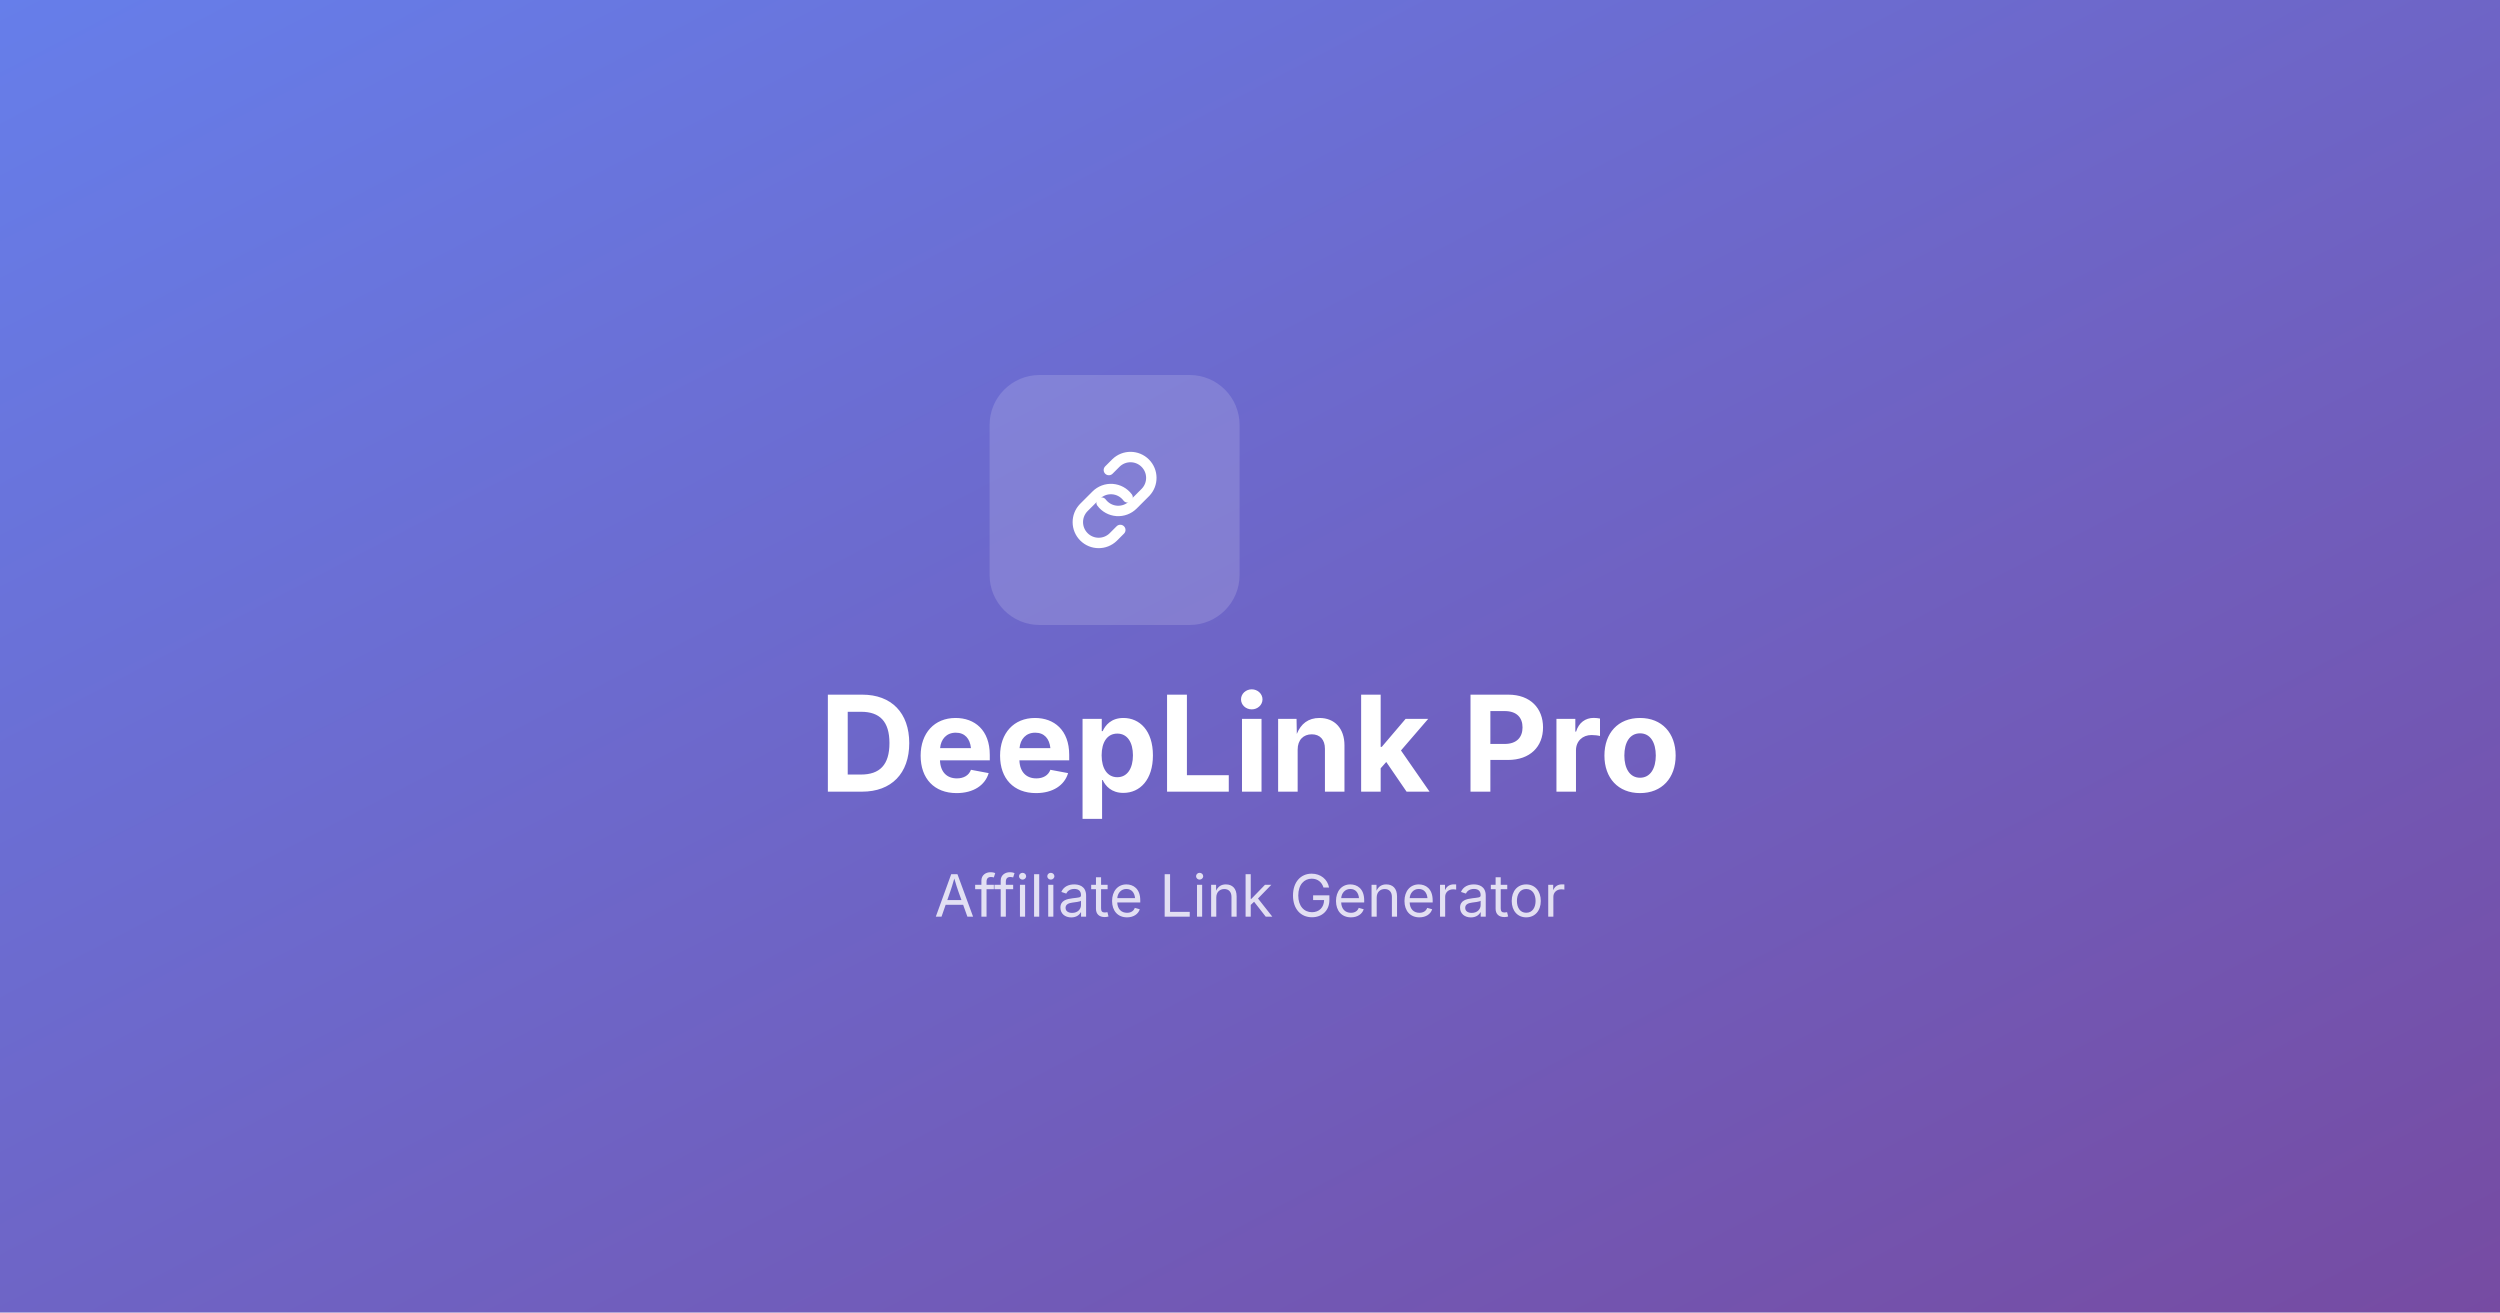
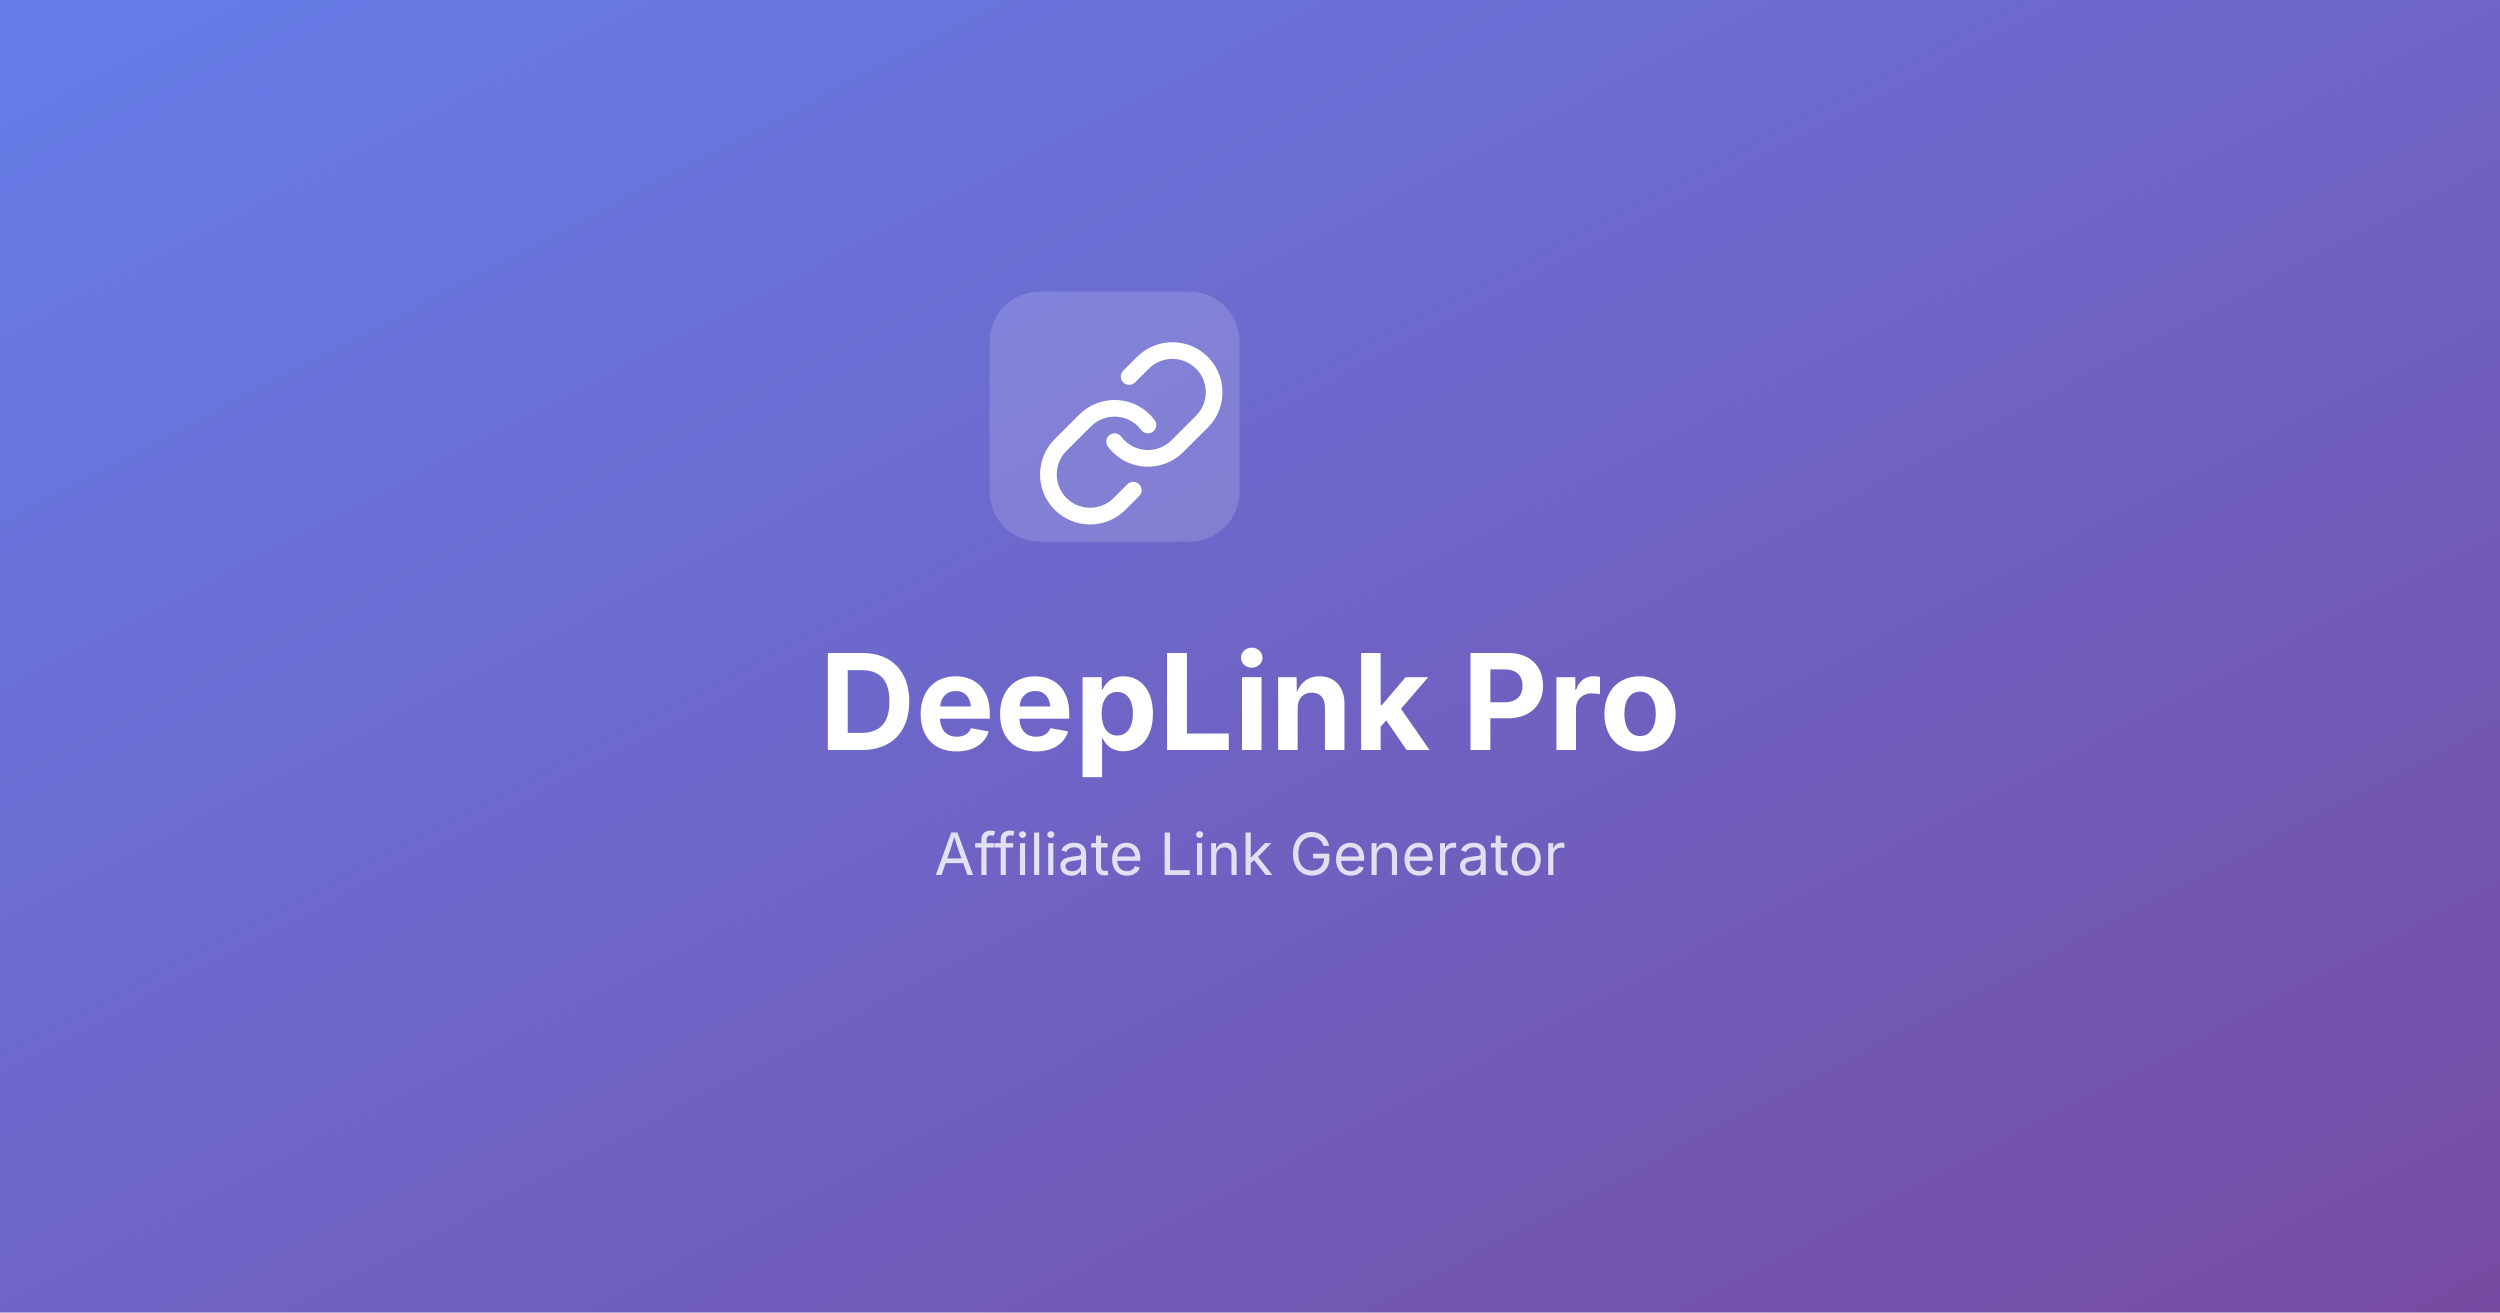
<svg xmlns="http://www.w3.org/2000/svg" viewBox="0 0 1200 630" fill="none">
  <defs>
    <linearGradient id="bgGrad" x1="0%" y1="0%" x2="100%" y2="100%">
      <stop offset="0%" stop-color="#667eea" />
      <stop offset="100%" stop-color="#764ba2" />
    </linearGradient>
  </defs>
  <rect width="1200" height="630" fill="url(#bgGrad)" />
-   <rect x="475" y="180" width="120" height="120" rx="24" fill="rgba(255,255,255,0.15)" />
-   <g transform="translate(495, 200)">
-     <path d="M33.75 41.25a10 10 0 0 0 15.08 1.08l6-6a10 10 0 0 0-14.14-14.14l-3.43 3.43" stroke="white" stroke-width="5" stroke-linecap="round" stroke-linejoin="round" fill="none" />
-     <path d="M46.25 38.75a10 10 0 0 0-15.08-1.08l-6 6a10 10 0 0 0 14.14 14.14l3.43-3.43" stroke="white" stroke-width="5" stroke-linecap="round" stroke-linejoin="round" fill="none" />
+   <rect x="475" y="140" width="120" height="120" rx="24" fill="rgba(255,255,255,0.15)" />
+   <g transform="translate(495, 160) scale(4)">
+     <path d="M10 13a5 5 0 0 0 7.54.54l3-3a5 5 0 0 0-7.07-7.07l-1.72 1.71" stroke="white" stroke-width="2" stroke-linecap="round" stroke-linejoin="round" fill="none" />
+     <path d="M14 11a5 5 0 0 0-7.54-.54l-3 3a5 5 0 0 0 7.07 7.07l1.71-1.71" stroke="white" stroke-width="2" stroke-linecap="round" stroke-linejoin="round" fill="none" />
  </g>
-   <text x="600" y="380" text-anchor="middle" font-family="system-ui, -apple-system, sans-serif" font-weight="700" font-size="64" fill="white">DeepLink Pro</text>
-   <text x="600" y="440" text-anchor="middle" font-family="system-ui, -apple-system, sans-serif" font-weight="400" font-size="28" fill="rgba(255,255,255,0.8)">Affiliate Link Generator</text>
+   <text x="600" y="360" text-anchor="middle" font-family="system-ui, -apple-system, sans-serif" font-weight="700" font-size="64" fill="white">DeepLink Pro</text>
+   <text x="600" y="420" text-anchor="middle" font-family="system-ui, -apple-system, sans-serif" font-weight="400" font-size="28" fill="rgba(255,255,255,0.8)">Affiliate Link Generator</text>
</svg>
